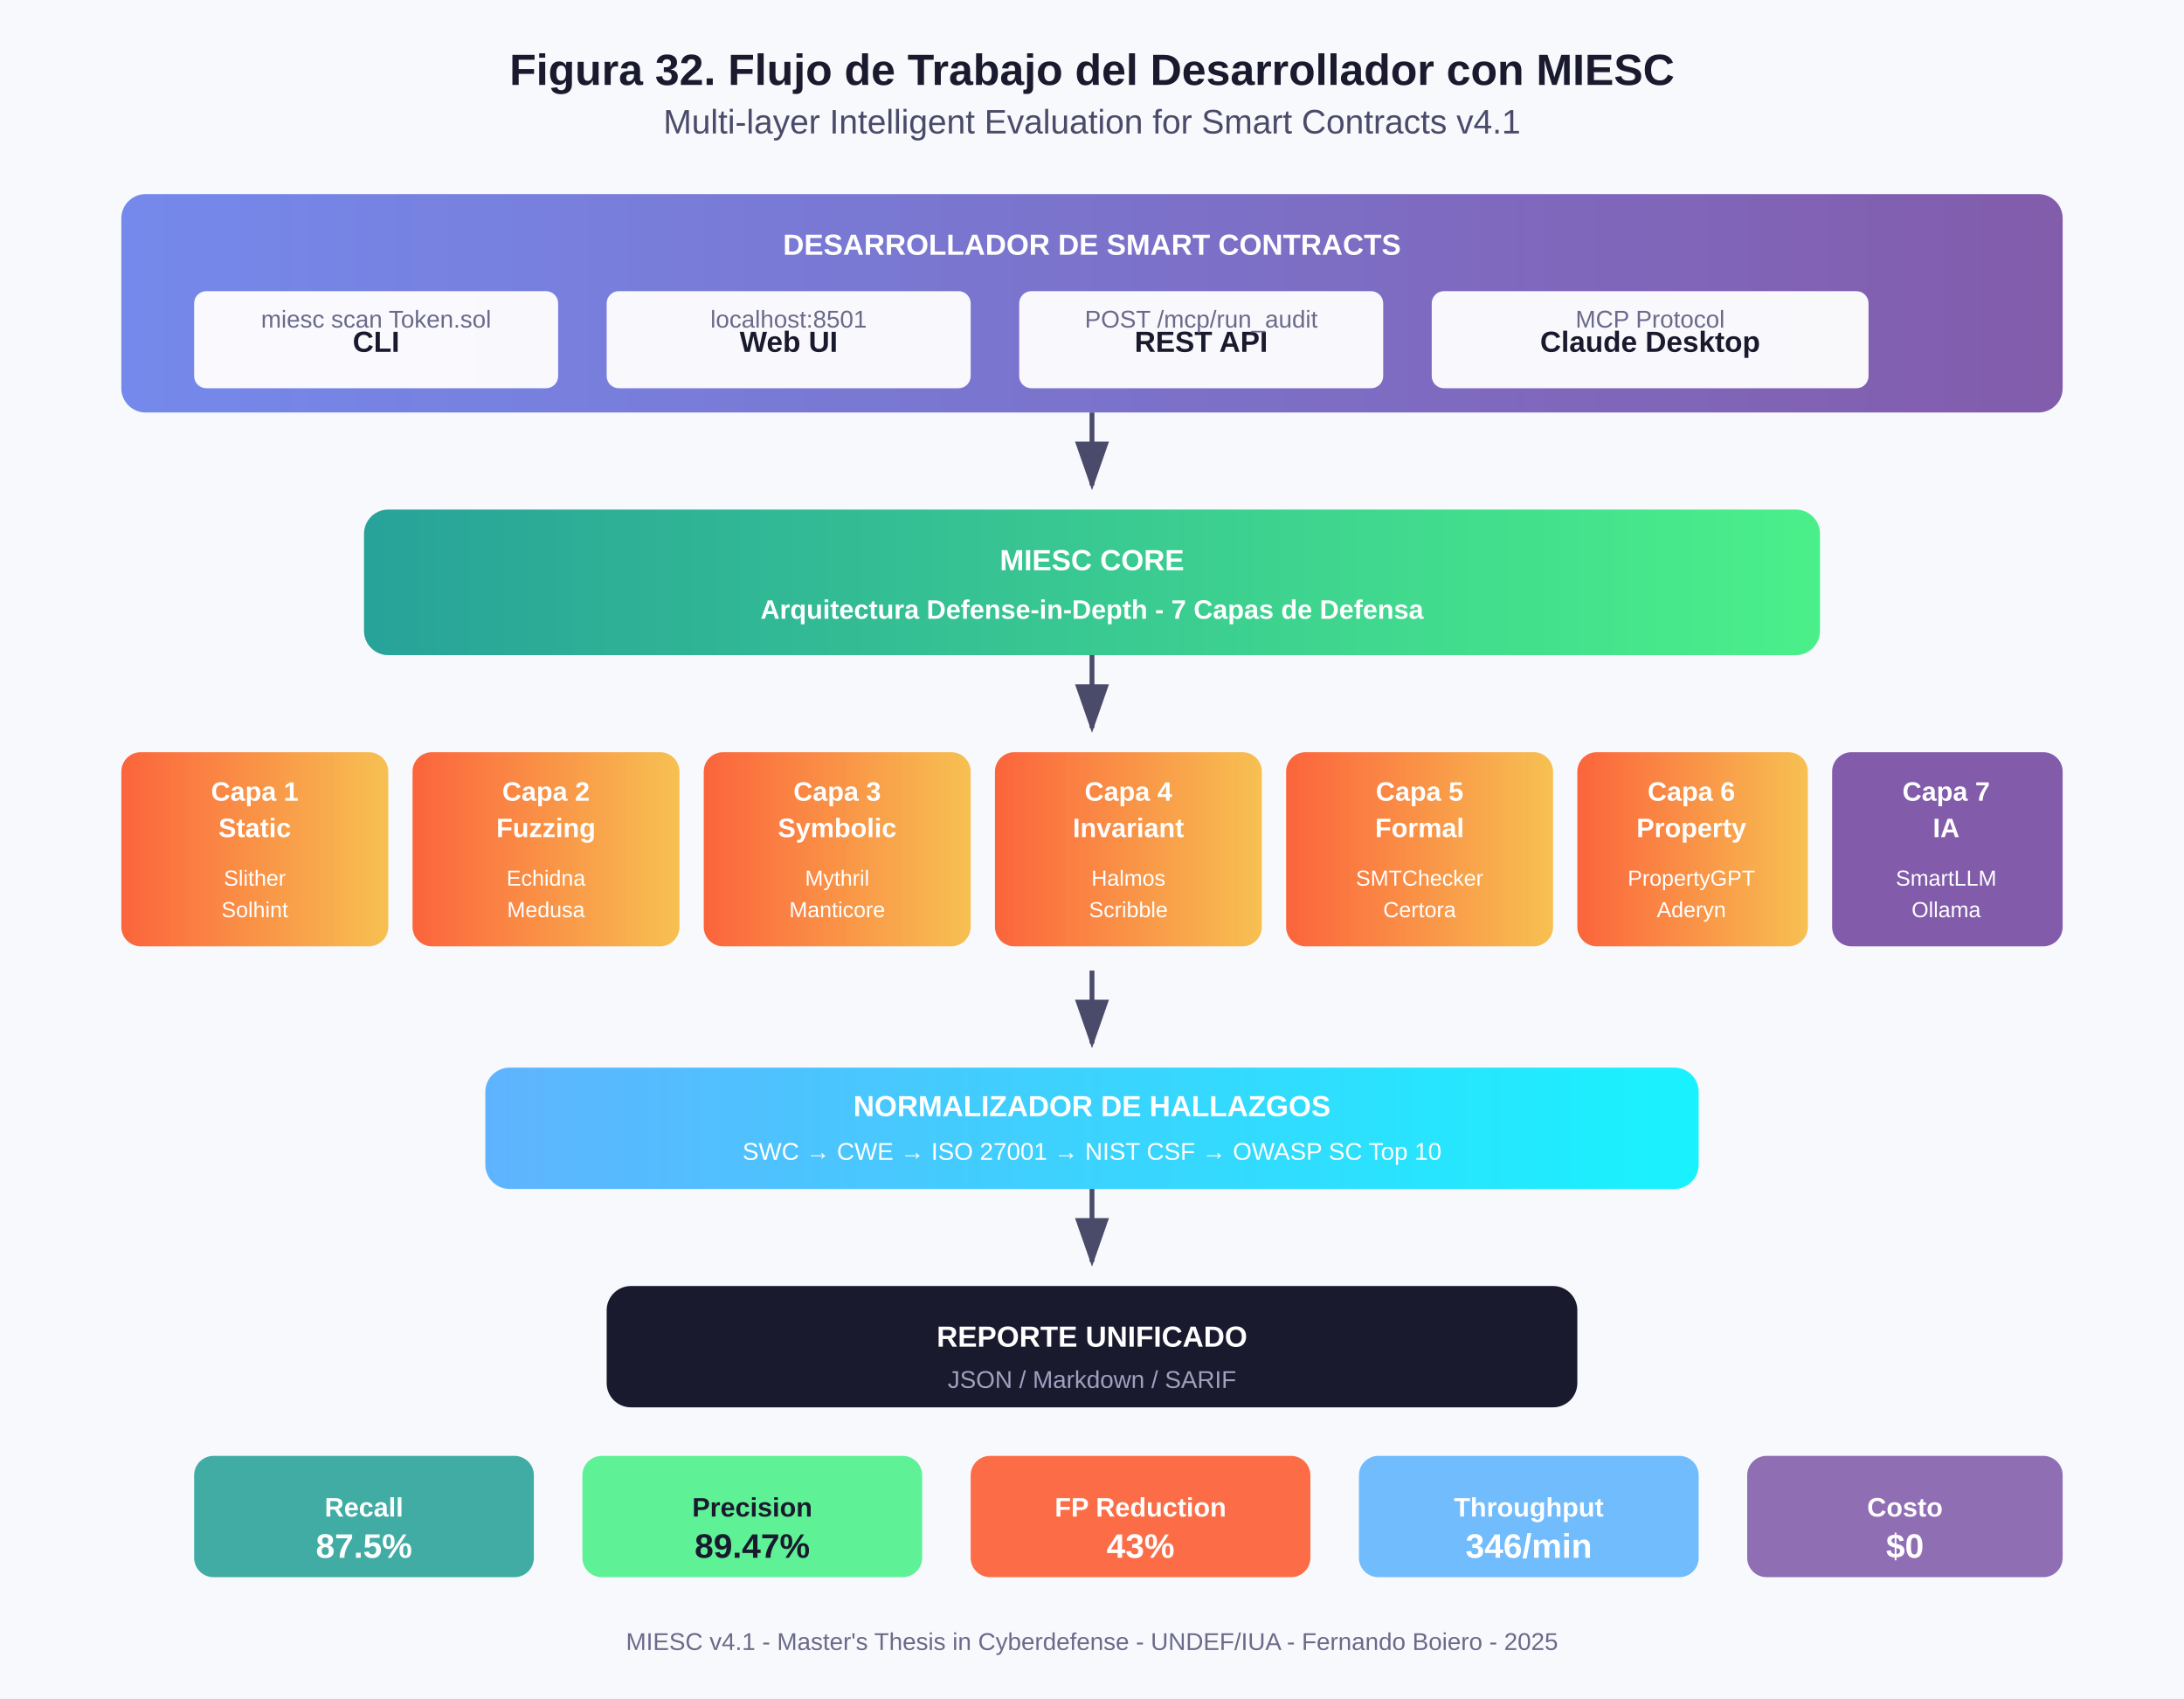
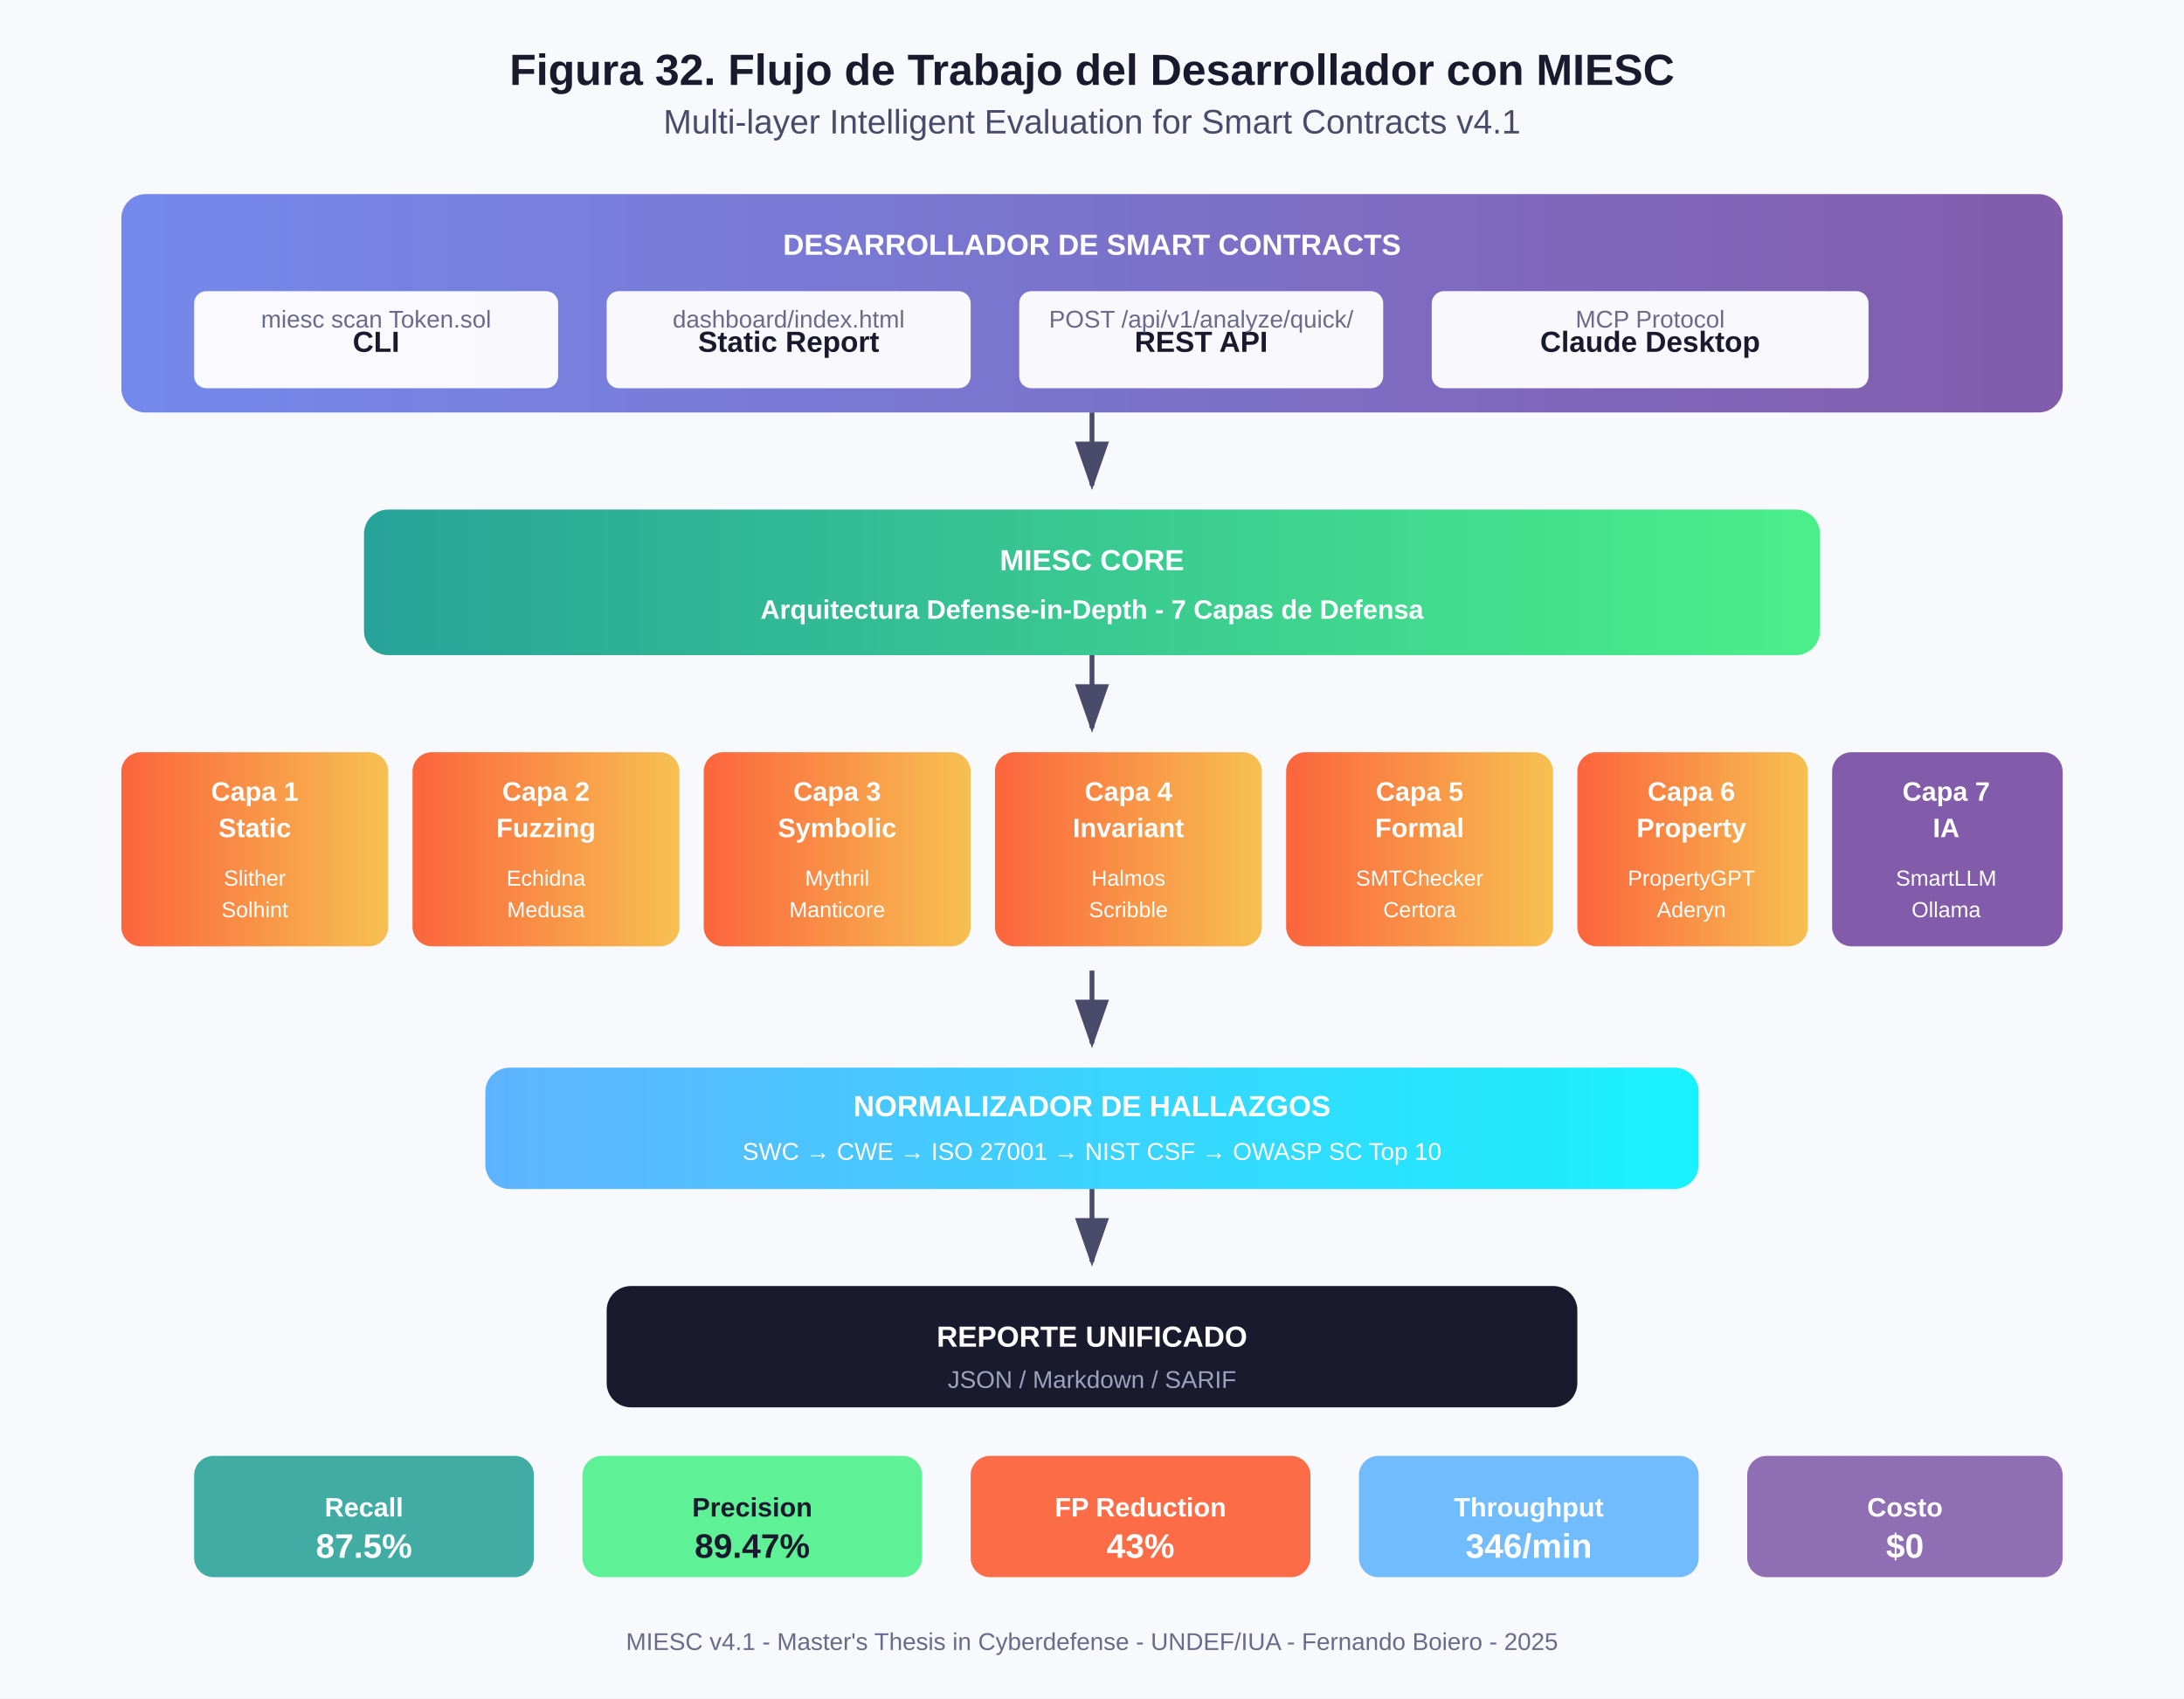
<svg xmlns="http://www.w3.org/2000/svg" viewBox="0 0 900 700" width="900" height="700">
  <defs>
    <style>
      .title { font: bold 18px 'Segoe UI', Arial, sans-serif; fill: #1a1a2e; }
      .subtitle { font: 14px 'Segoe UI', Arial, sans-serif; fill: #4a4a6a; }
      .label { font: bold 12px 'Segoe UI', Arial, sans-serif; fill: #ffffff; }
      .label-dark { font: bold 12px 'Segoe UI', Arial, sans-serif; fill: #1a1a2e; }
      .small { font: 10px 'Segoe UI', Arial, sans-serif; fill: #6a6a8a; }
      .layer-text { font: bold 11px 'Segoe UI', Arial, sans-serif; fill: #ffffff; }
      .arrow { stroke: #4a4a6a; stroke-width: 2; fill: none; marker-end: url(#arrowhead); }
      .connector { stroke: #a0a0c0; stroke-width: 1.5; stroke-dasharray: 5,3; }
    </style>
    <marker id="arrowhead" markerWidth="10" markerHeight="7" refX="9" refY="3.5" orient="auto">
      <polygon points="0 0, 10 3.5, 0 7" fill="#4a4a6a" />
    </marker>
    <linearGradient id="devGrad" x1="0%" y1="0%" x2="100%" y2="0%">
      <stop offset="0%" style="stop-color:#667eea" />
      <stop offset="100%" style="stop-color:#764ba2" />
    </linearGradient>
    <linearGradient id="coreGrad" x1="0%" y1="0%" x2="100%" y2="0%">
      <stop offset="0%" style="stop-color:#11998e" />
      <stop offset="100%" style="stop-color:#38ef7d" />
    </linearGradient>
    <linearGradient id="layerGrad" x1="0%" y1="0%" x2="100%" y2="0%">
      <stop offset="0%" style="stop-color:#fc4a1a" />
      <stop offset="100%" style="stop-color:#f7b733" />
    </linearGradient>
    <linearGradient id="outputGrad" x1="0%" y1="0%" x2="100%" y2="0%">
      <stop offset="0%" style="stop-color:#4facfe" />
      <stop offset="100%" style="stop-color:#00f2fe" />
    </linearGradient>
  </defs>
  <rect width="900" height="700" fill="#f8f9fc" />
  <text x="450" y="35" text-anchor="middle" class="title">Figura 32. Flujo de Trabajo del Desarrollador con MIESC</text>
  <text x="450" y="55" text-anchor="middle" class="subtitle">Multi-layer Intelligent Evaluation for Smart Contracts v4.1</text>
  <rect x="50" y="80" width="800" height="90" rx="10" fill="url(#devGrad)" opacity="0.9" />
  <text x="450" y="105" text-anchor="middle" class="label">DESARROLLADOR DE SMART CONTRACTS</text>
  <g transform="translate(80, 120)">
    <rect width="150" height="40" rx="5" fill="#ffffff" opacity="0.95" />
    <text x="75" y="25" text-anchor="middle" class="label-dark">CLI</text>
    <text x="75" y="15" text-anchor="middle" class="small">miesc scan Token.sol</text>
  </g>
  <g transform="translate(250, 120)">
    <rect width="150" height="40" rx="5" fill="#ffffff" opacity="0.95" />
-     <text x="75" y="25" text-anchor="middle" class="label-dark">Web UI</text>
-     <text x="75" y="15" text-anchor="middle" class="small">localhost:8501</text>
+     <text x="75" y="25" text-anchor="middle" class="label-dark">Static Report</text>
+     <text x="75" y="15" text-anchor="middle" class="small">dashboard/index.html</text>
  </g>
  <g transform="translate(420, 120)">
    <rect width="150" height="40" rx="5" fill="#ffffff" opacity="0.95" />
    <text x="75" y="25" text-anchor="middle" class="label-dark">REST API</text>
-     <text x="75" y="15" text-anchor="middle" class="small">POST /mcp/run_audit</text>
+     <text x="75" y="15" text-anchor="middle" class="small">POST /api/v1/analyze/quick/</text>
  </g>
  <g transform="translate(590, 120)">
    <rect width="180" height="40" rx="5" fill="#ffffff" opacity="0.95" />
    <text x="90" y="25" text-anchor="middle" class="label-dark">Claude Desktop</text>
    <text x="90" y="15" text-anchor="middle" class="small">MCP Protocol</text>
  </g>
  <path d="M 450 170 L 450 200" class="arrow" />
  <rect x="150" y="210" width="600" height="60" rx="10" fill="url(#coreGrad)" opacity="0.9" />
  <text x="450" y="235" text-anchor="middle" class="label">MIESC CORE</text>
  <text x="450" y="255" text-anchor="middle" class="label" style="font-size: 11px;">Arquitectura Defense-in-Depth - 7 Capas de Defensa</text>
  <path d="M 450 270 L 450 300" class="arrow" />
  <g transform="translate(50, 310)">
    <rect x="0" y="0" width="110" height="80" rx="8" fill="url(#layerGrad)" opacity="0.85" />
    <text x="55" y="20" text-anchor="middle" class="layer-text">Capa 1</text>
    <text x="55" y="35" text-anchor="middle" class="layer-text">Static</text>
    <text x="55" y="55" text-anchor="middle" style="font: 9px Arial; fill: #fff;">Slither</text>
    <text x="55" y="68" text-anchor="middle" style="font: 9px Arial; fill: #fff;">Solhint</text>
    <rect x="120" y="0" width="110" height="80" rx="8" fill="url(#layerGrad)" opacity="0.85" />
    <text x="175" y="20" text-anchor="middle" class="layer-text">Capa 2</text>
    <text x="175" y="35" text-anchor="middle" class="layer-text">Fuzzing</text>
    <text x="175" y="55" text-anchor="middle" style="font: 9px Arial; fill: #fff;">Echidna</text>
    <text x="175" y="68" text-anchor="middle" style="font: 9px Arial; fill: #fff;">Medusa</text>
    <rect x="240" y="0" width="110" height="80" rx="8" fill="url(#layerGrad)" opacity="0.85" />
    <text x="295" y="20" text-anchor="middle" class="layer-text">Capa 3</text>
    <text x="295" y="35" text-anchor="middle" class="layer-text">Symbolic</text>
    <text x="295" y="55" text-anchor="middle" style="font: 9px Arial; fill: #fff;">Mythril</text>
    <text x="295" y="68" text-anchor="middle" style="font: 9px Arial; fill: #fff;">Manticore</text>
    <rect x="360" y="0" width="110" height="80" rx="8" fill="url(#layerGrad)" opacity="0.85" />
    <text x="415" y="20" text-anchor="middle" class="layer-text">Capa 4</text>
    <text x="415" y="35" text-anchor="middle" class="layer-text">Invariant</text>
    <text x="415" y="55" text-anchor="middle" style="font: 9px Arial; fill: #fff;">Halmos</text>
    <text x="415" y="68" text-anchor="middle" style="font: 9px Arial; fill: #fff;">Scribble</text>
    <rect x="480" y="0" width="110" height="80" rx="8" fill="url(#layerGrad)" opacity="0.85" />
    <text x="535" y="20" text-anchor="middle" class="layer-text">Capa 5</text>
    <text x="535" y="35" text-anchor="middle" class="layer-text">Formal</text>
    <text x="535" y="55" text-anchor="middle" style="font: 9px Arial; fill: #fff;">SMTChecker</text>
    <text x="535" y="68" text-anchor="middle" style="font: 9px Arial; fill: #fff;">Certora</text>
    <rect x="600" y="0" width="95" height="80" rx="8" fill="url(#layerGrad)" opacity="0.85" />
    <text x="647" y="20" text-anchor="middle" class="layer-text">Capa 6</text>
    <text x="647" y="35" text-anchor="middle" class="layer-text">Property</text>
    <text x="647" y="55" text-anchor="middle" style="font: 9px Arial; fill: #fff;">PropertyGPT</text>
    <text x="647" y="68" text-anchor="middle" style="font: 9px Arial; fill: #fff;">Aderyn</text>
    <rect x="705" y="0" width="95" height="80" rx="8" fill="#764ba2" opacity="0.9" />
    <text x="752" y="20" text-anchor="middle" class="layer-text">Capa 7</text>
    <text x="752" y="35" text-anchor="middle" class="layer-text">IA</text>
    <text x="752" y="55" text-anchor="middle" style="font: 9px Arial; fill: #fff;">SmartLLM</text>
    <text x="752" y="68" text-anchor="middle" style="font: 9px Arial; fill: #fff;">Ollama</text>
  </g>
  <path d="M 450 400 L 450 430" class="arrow" />
  <rect x="200" y="440" width="500" height="50" rx="10" fill="url(#outputGrad)" opacity="0.9" />
  <text x="450" y="460" text-anchor="middle" class="label">NORMALIZADOR DE HALLAZGOS</text>
  <text x="450" y="478" text-anchor="middle" style="font: 10px Arial; fill: #fff;">SWC → CWE → ISO 27001 → NIST CSF → OWASP SC Top 10</text>
  <path d="M 450 490 L 450 520" class="arrow" />
  <rect x="250" y="530" width="400" height="50" rx="10" fill="#1a1a2e" />
  <text x="450" y="555" text-anchor="middle" class="label">REPORTE UNIFICADO</text>
  <text x="450" y="572" text-anchor="middle" style="font: 10px Arial; fill: #a0a0c0;">JSON / Markdown / SARIF</text>
  <g transform="translate(80, 600)">
    <rect width="140" height="50" rx="8" fill="#11998e" opacity="0.8" />
    <text x="70" y="25" text-anchor="middle" style="font: bold 11px Arial; fill: #fff;">Recall</text>
    <text x="70" y="42" text-anchor="middle" style="font: bold 14px Arial; fill: #fff;">87.5%</text>
  </g>
  <g transform="translate(240, 600)">
    <rect width="140" height="50" rx="8" fill="#38ef7d" opacity="0.8" />
    <text x="70" y="25" text-anchor="middle" style="font: bold 11px Arial; fill: #1a1a2e;">Precision</text>
    <text x="70" y="42" text-anchor="middle" style="font: bold 14px Arial; fill: #1a1a2e;">89.47%</text>
  </g>
  <g transform="translate(400, 600)">
    <rect width="140" height="50" rx="8" fill="#fc4a1a" opacity="0.8" />
    <text x="70" y="25" text-anchor="middle" style="font: bold 11px Arial; fill: #fff;">FP Reduction</text>
    <text x="70" y="42" text-anchor="middle" style="font: bold 14px Arial; fill: #fff;">43%</text>
  </g>
  <g transform="translate(560, 600)">
    <rect width="140" height="50" rx="8" fill="#4facfe" opacity="0.8" />
    <text x="70" y="25" text-anchor="middle" style="font: bold 11px Arial; fill: #fff;">Throughput</text>
    <text x="70" y="42" text-anchor="middle" style="font: bold 14px Arial; fill: #fff;">346/min</text>
  </g>
  <g transform="translate(720, 600)">
    <rect width="130" height="50" rx="8" fill="#764ba2" opacity="0.8" />
    <text x="65" y="25" text-anchor="middle" style="font: bold 11px Arial; fill: #fff;">Costo</text>
    <text x="65" y="42" text-anchor="middle" style="font: bold 14px Arial; fill: #fff;">$0</text>
  </g>
  <text x="450" y="680" text-anchor="middle" class="small">MIESC v4.1 - Master's Thesis in Cyberdefense - UNDEF/IUA - Fernando Boiero - 2025</text>
</svg>
